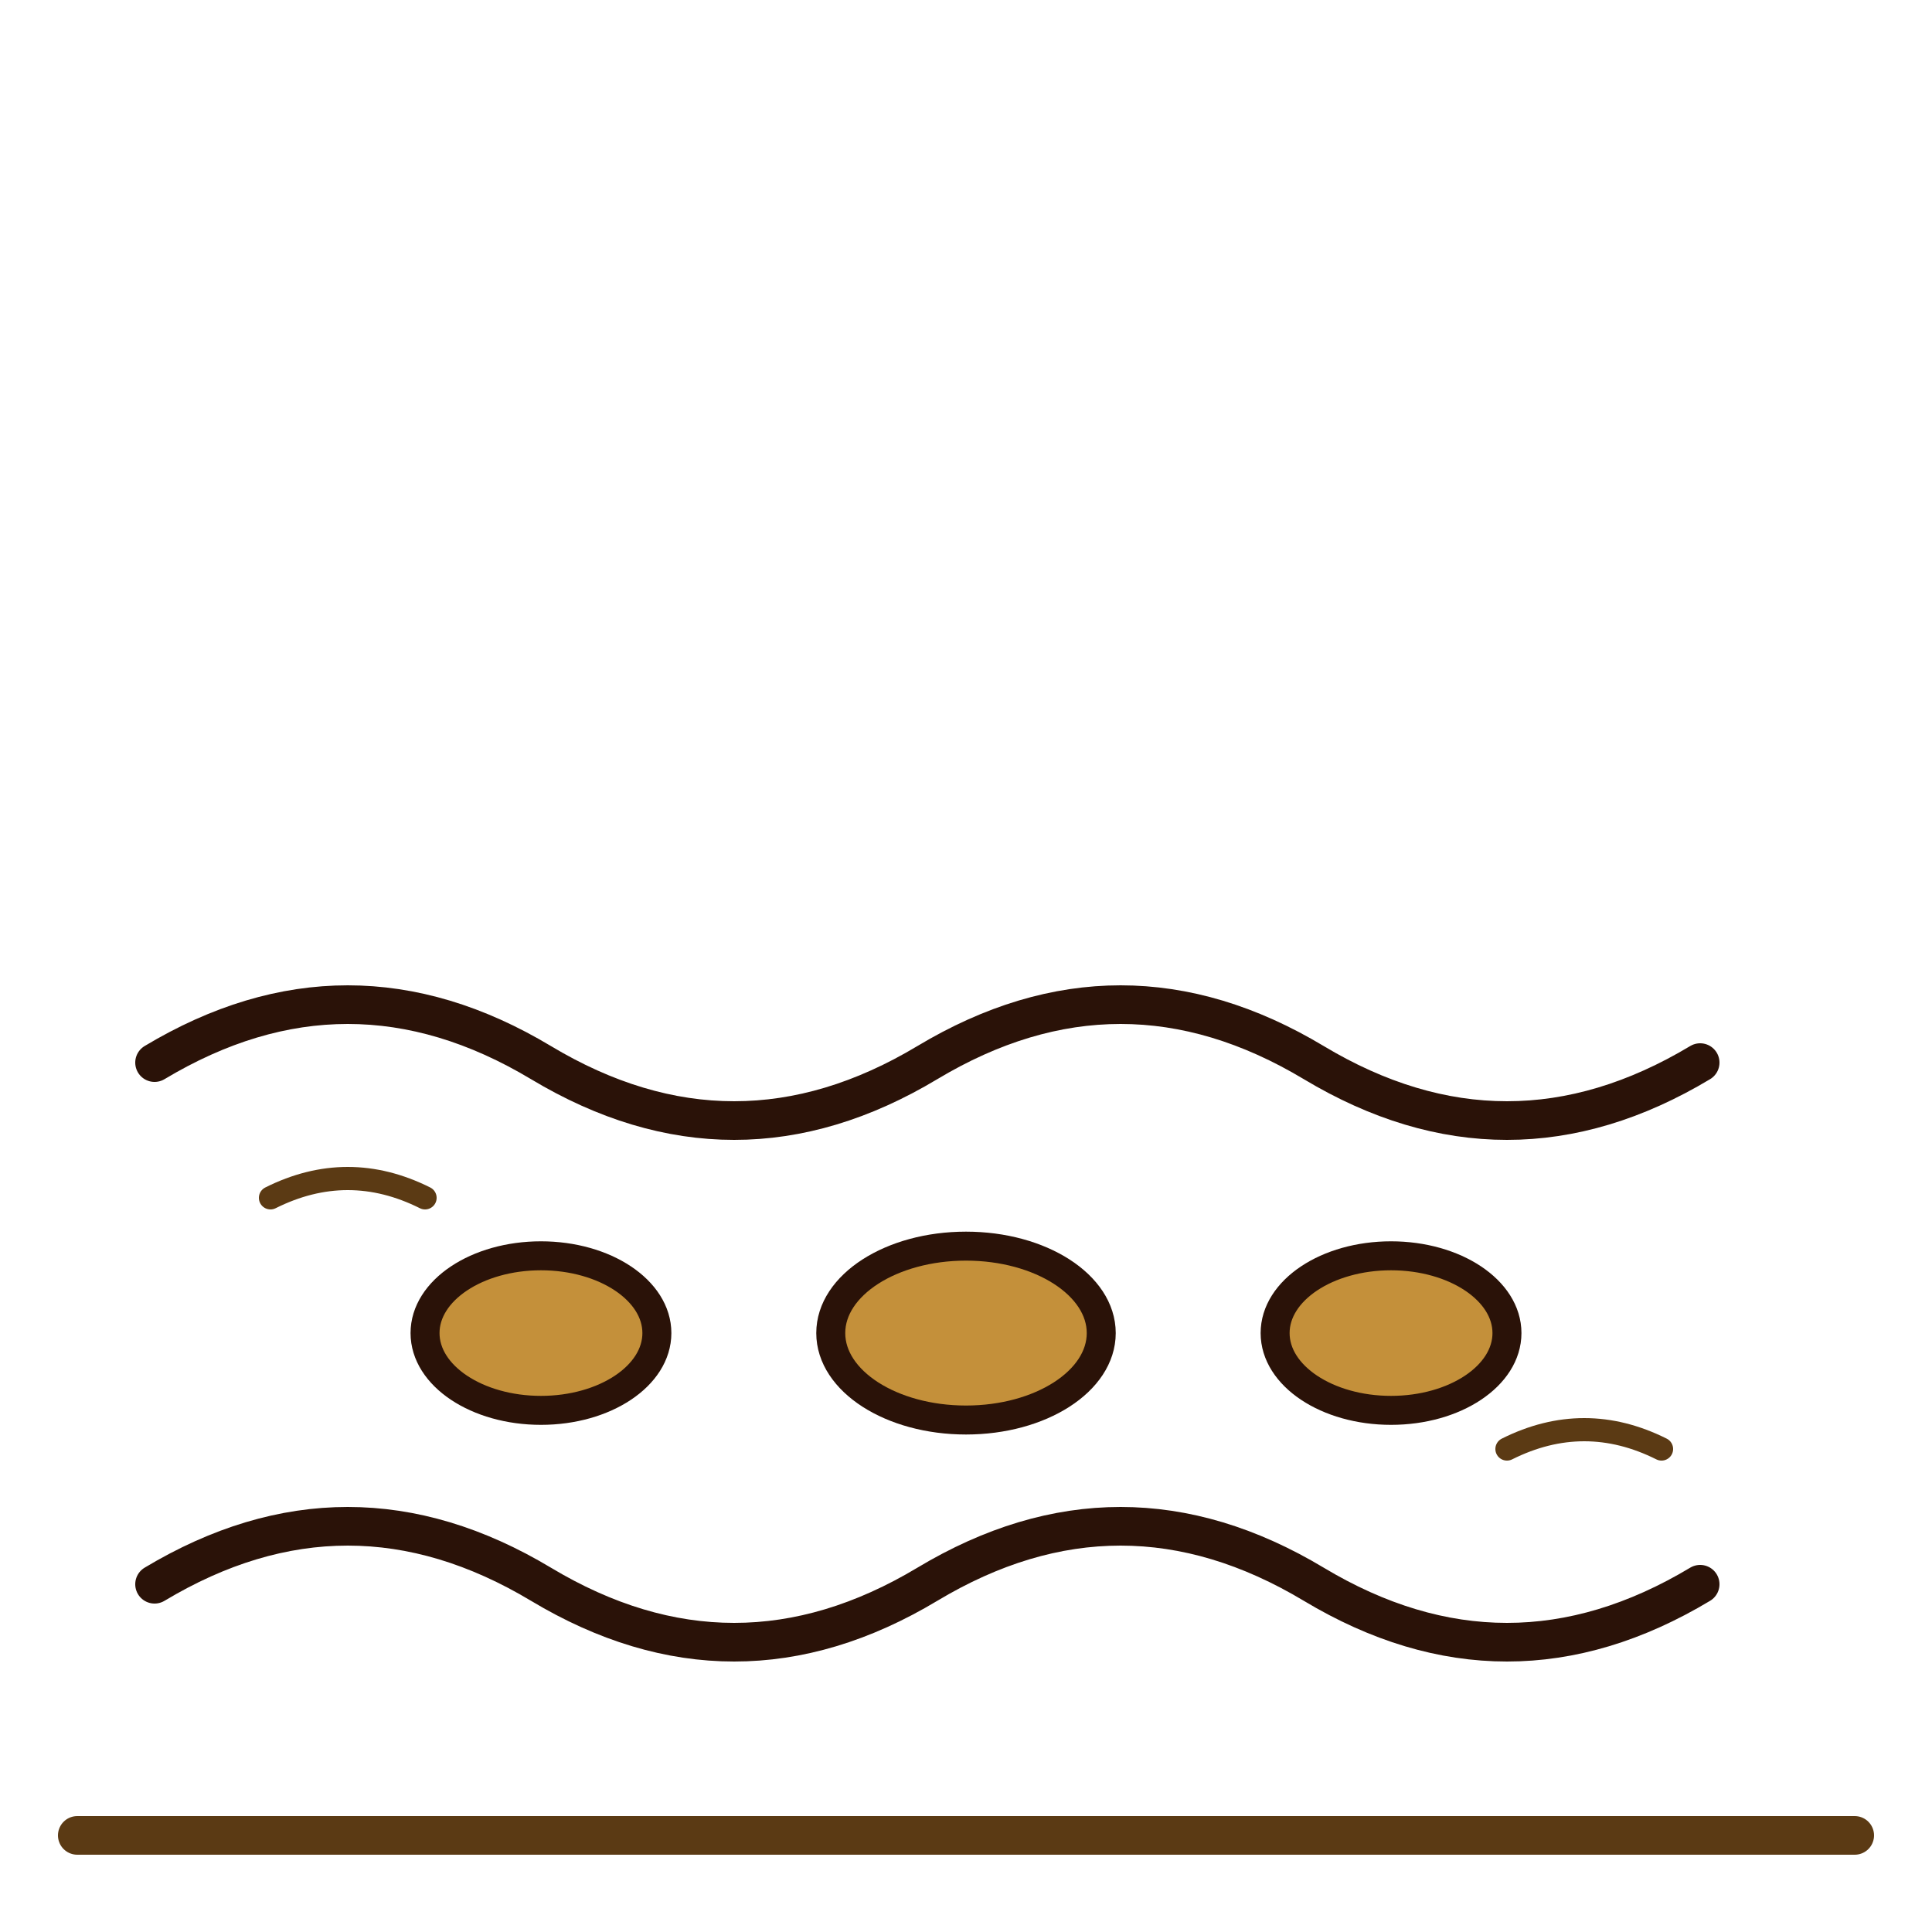
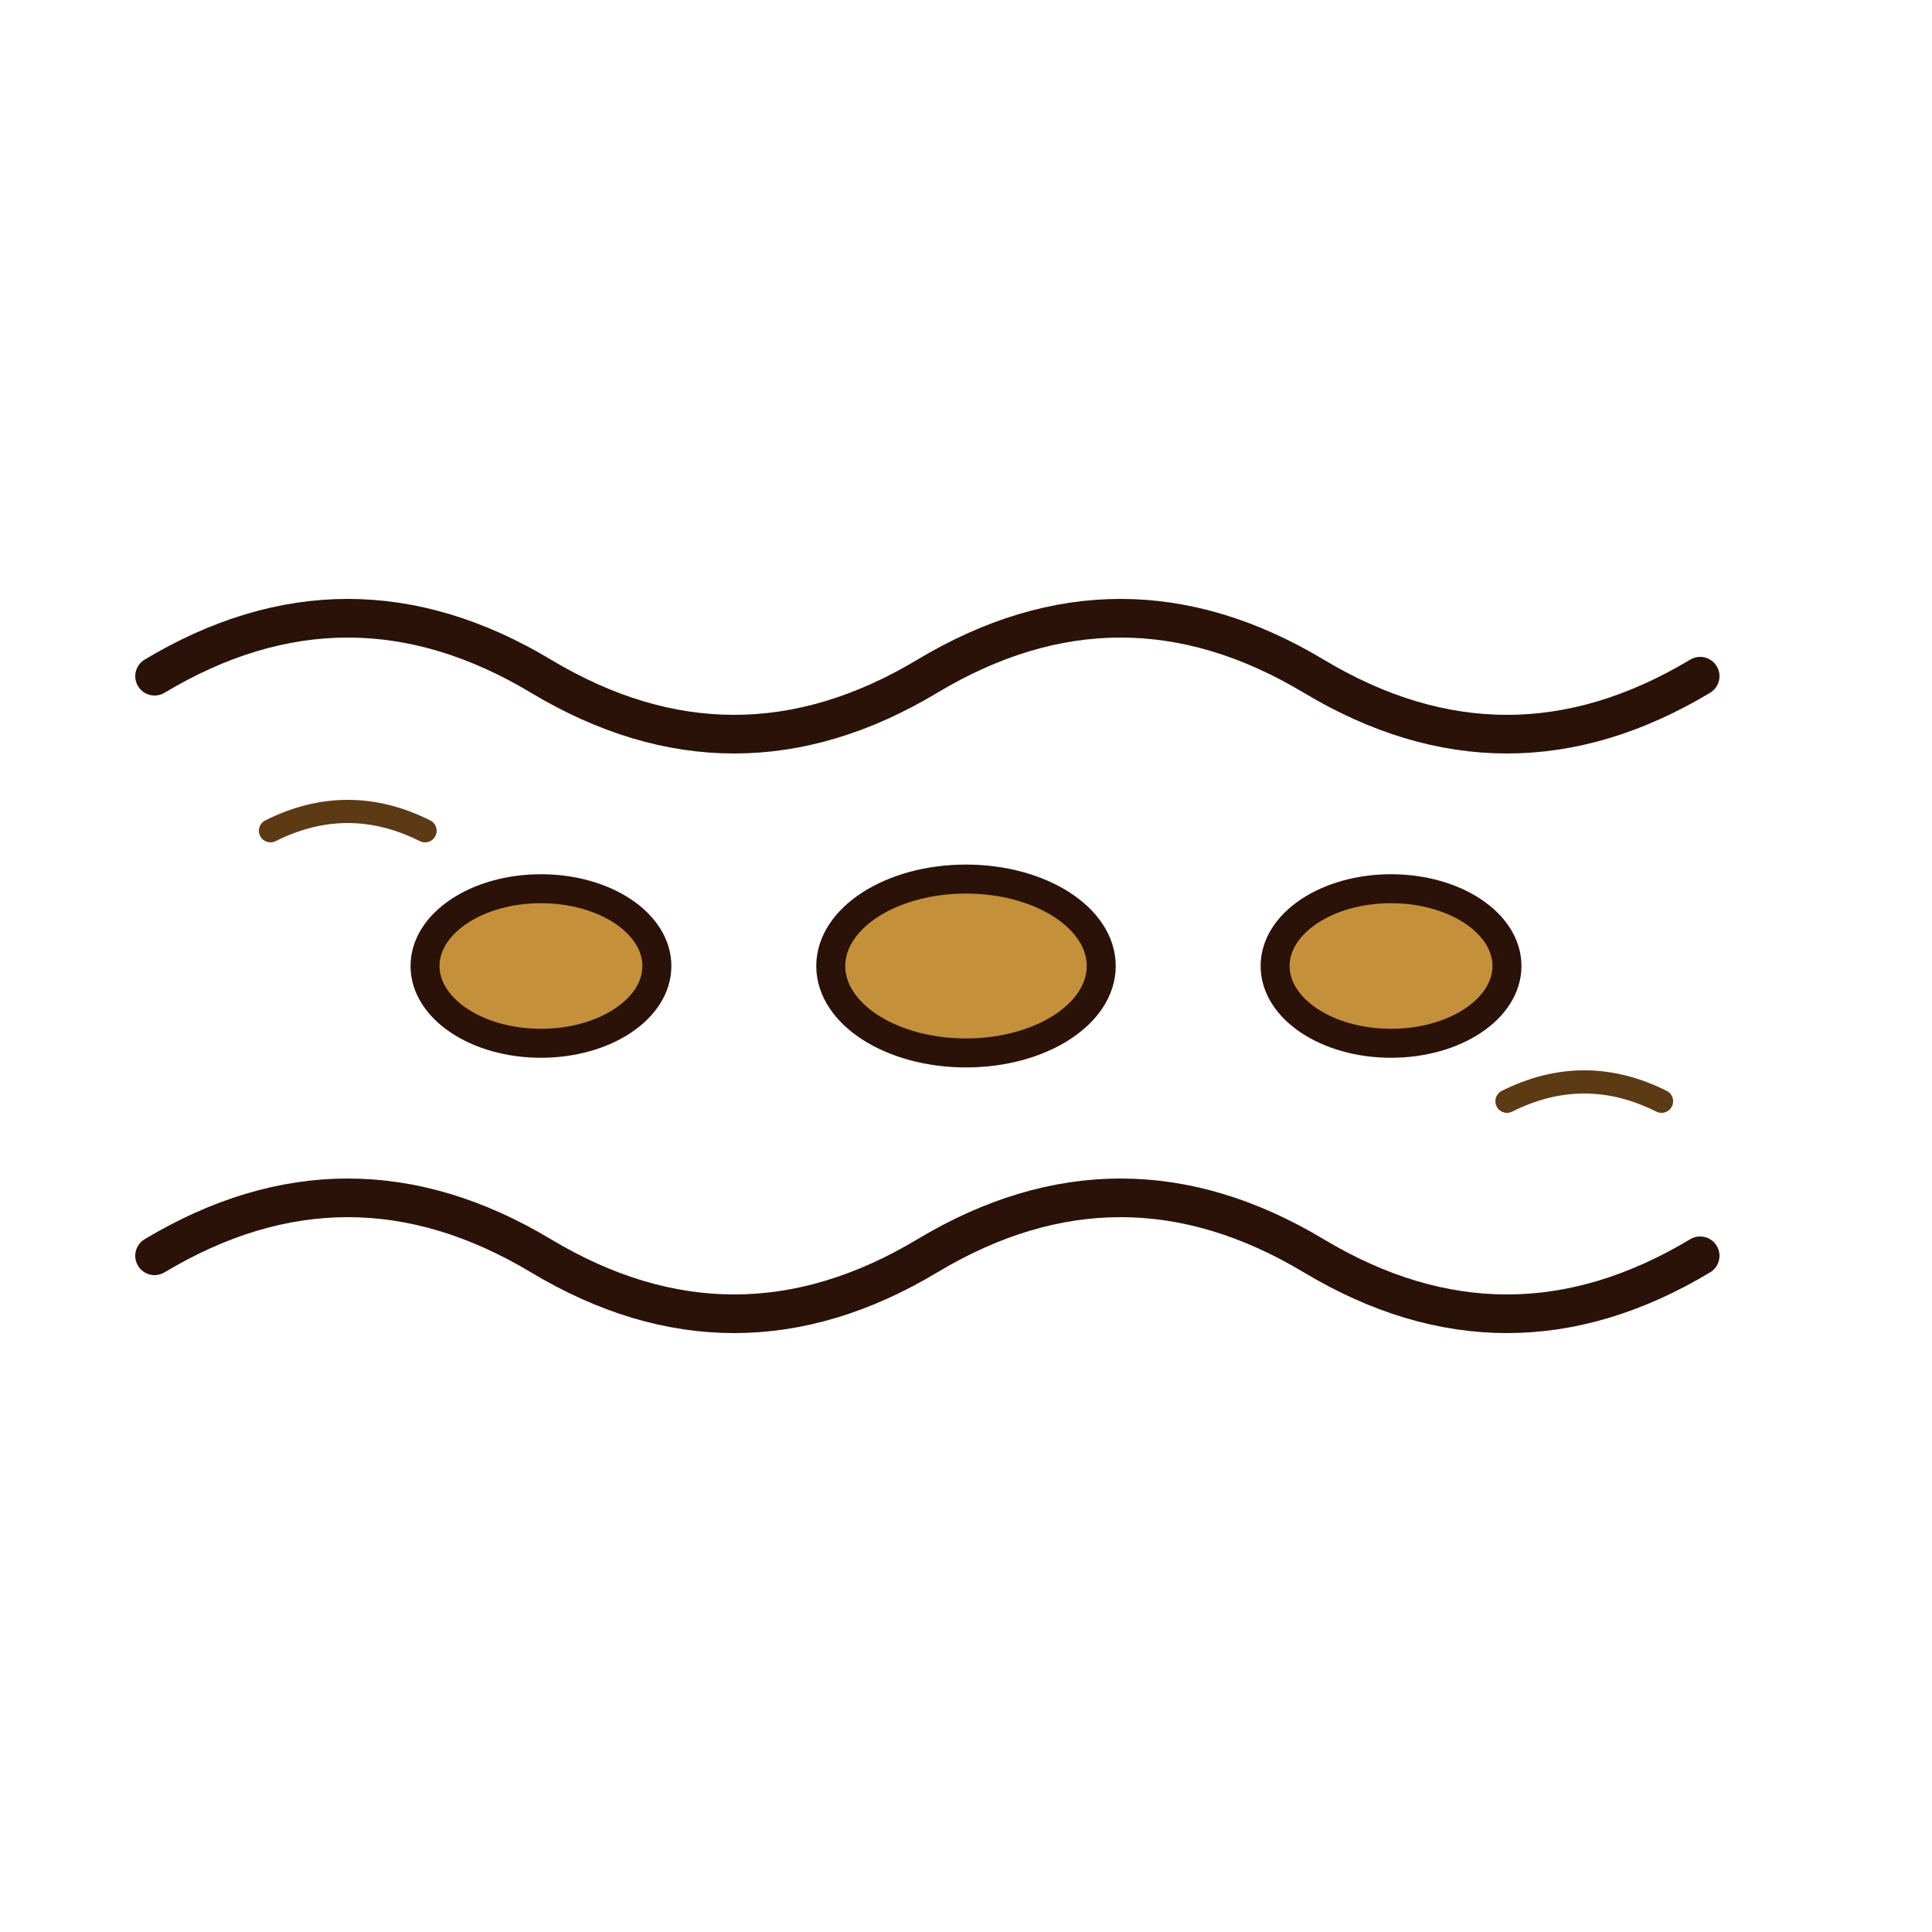
<svg xmlns="http://www.w3.org/2000/svg" viewBox="0 0 100 100" fill="none" stroke="#2A1208" stroke-width="2" stroke-linejoin="round" stroke-linecap="round">
-   <path d="M8 55 Q18 49 28 55 Q38 61 48 55 Q58 49 68 55 Q78 61 88 55" fill="none" />
-   <path d="M8 82 Q18 76 28 82 Q38 88 48 82 Q58 76 68 82 Q78 88 88 82" fill="none" />
-   <ellipse cx="28" cy="69" rx="6" ry="4" fill="#C4903A" stroke-width="1.5" />
-   <ellipse cx="50" cy="69" rx="7" ry="4.5" fill="#C4903A" stroke-width="1.5" />
-   <ellipse cx="72" cy="69" rx="6" ry="4" fill="#C4903A" stroke-width="1.5" />
-   <path d="M14 62 Q18 60 22 62" stroke="#5b3a14" stroke-width="1.2" fill="none" />
-   <path d="M78 75 Q82 73 86 75" stroke="#5b3a14" stroke-width="1.2" fill="none" />
-   <line x1="4" y1="95" x2="96" y2="95" stroke="#5b3a14" stroke-width="2" />
+   <path d="M8 35 Q18 29 28 35 Q38 41 48 35 Q58 29 68 35 Q78 41 88 35" fill="none" />
+   <path d="M8 65 Q18 59 28 65 Q38 71 48 65 Q58 59 68 65 Q78 71 88 65" fill="none" />
+   <ellipse cx="28" cy="50" rx="6" ry="4" fill="#C4903A" stroke-width="1.5" />
+   <ellipse cx="50" cy="50" rx="7" ry="4.5" fill="#C4903A" stroke-width="1.5" />
+   <ellipse cx="72" cy="50" rx="6" ry="4" fill="#C4903A" stroke-width="1.5" />
+   <path d="M14 43 Q18 41 22 43" stroke="#5b3a14" stroke-width="1.2" fill="none" />
+   <path d="M78 57 Q82 55 86 57" stroke="#5b3a14" stroke-width="1.2" fill="none" />
</svg>
